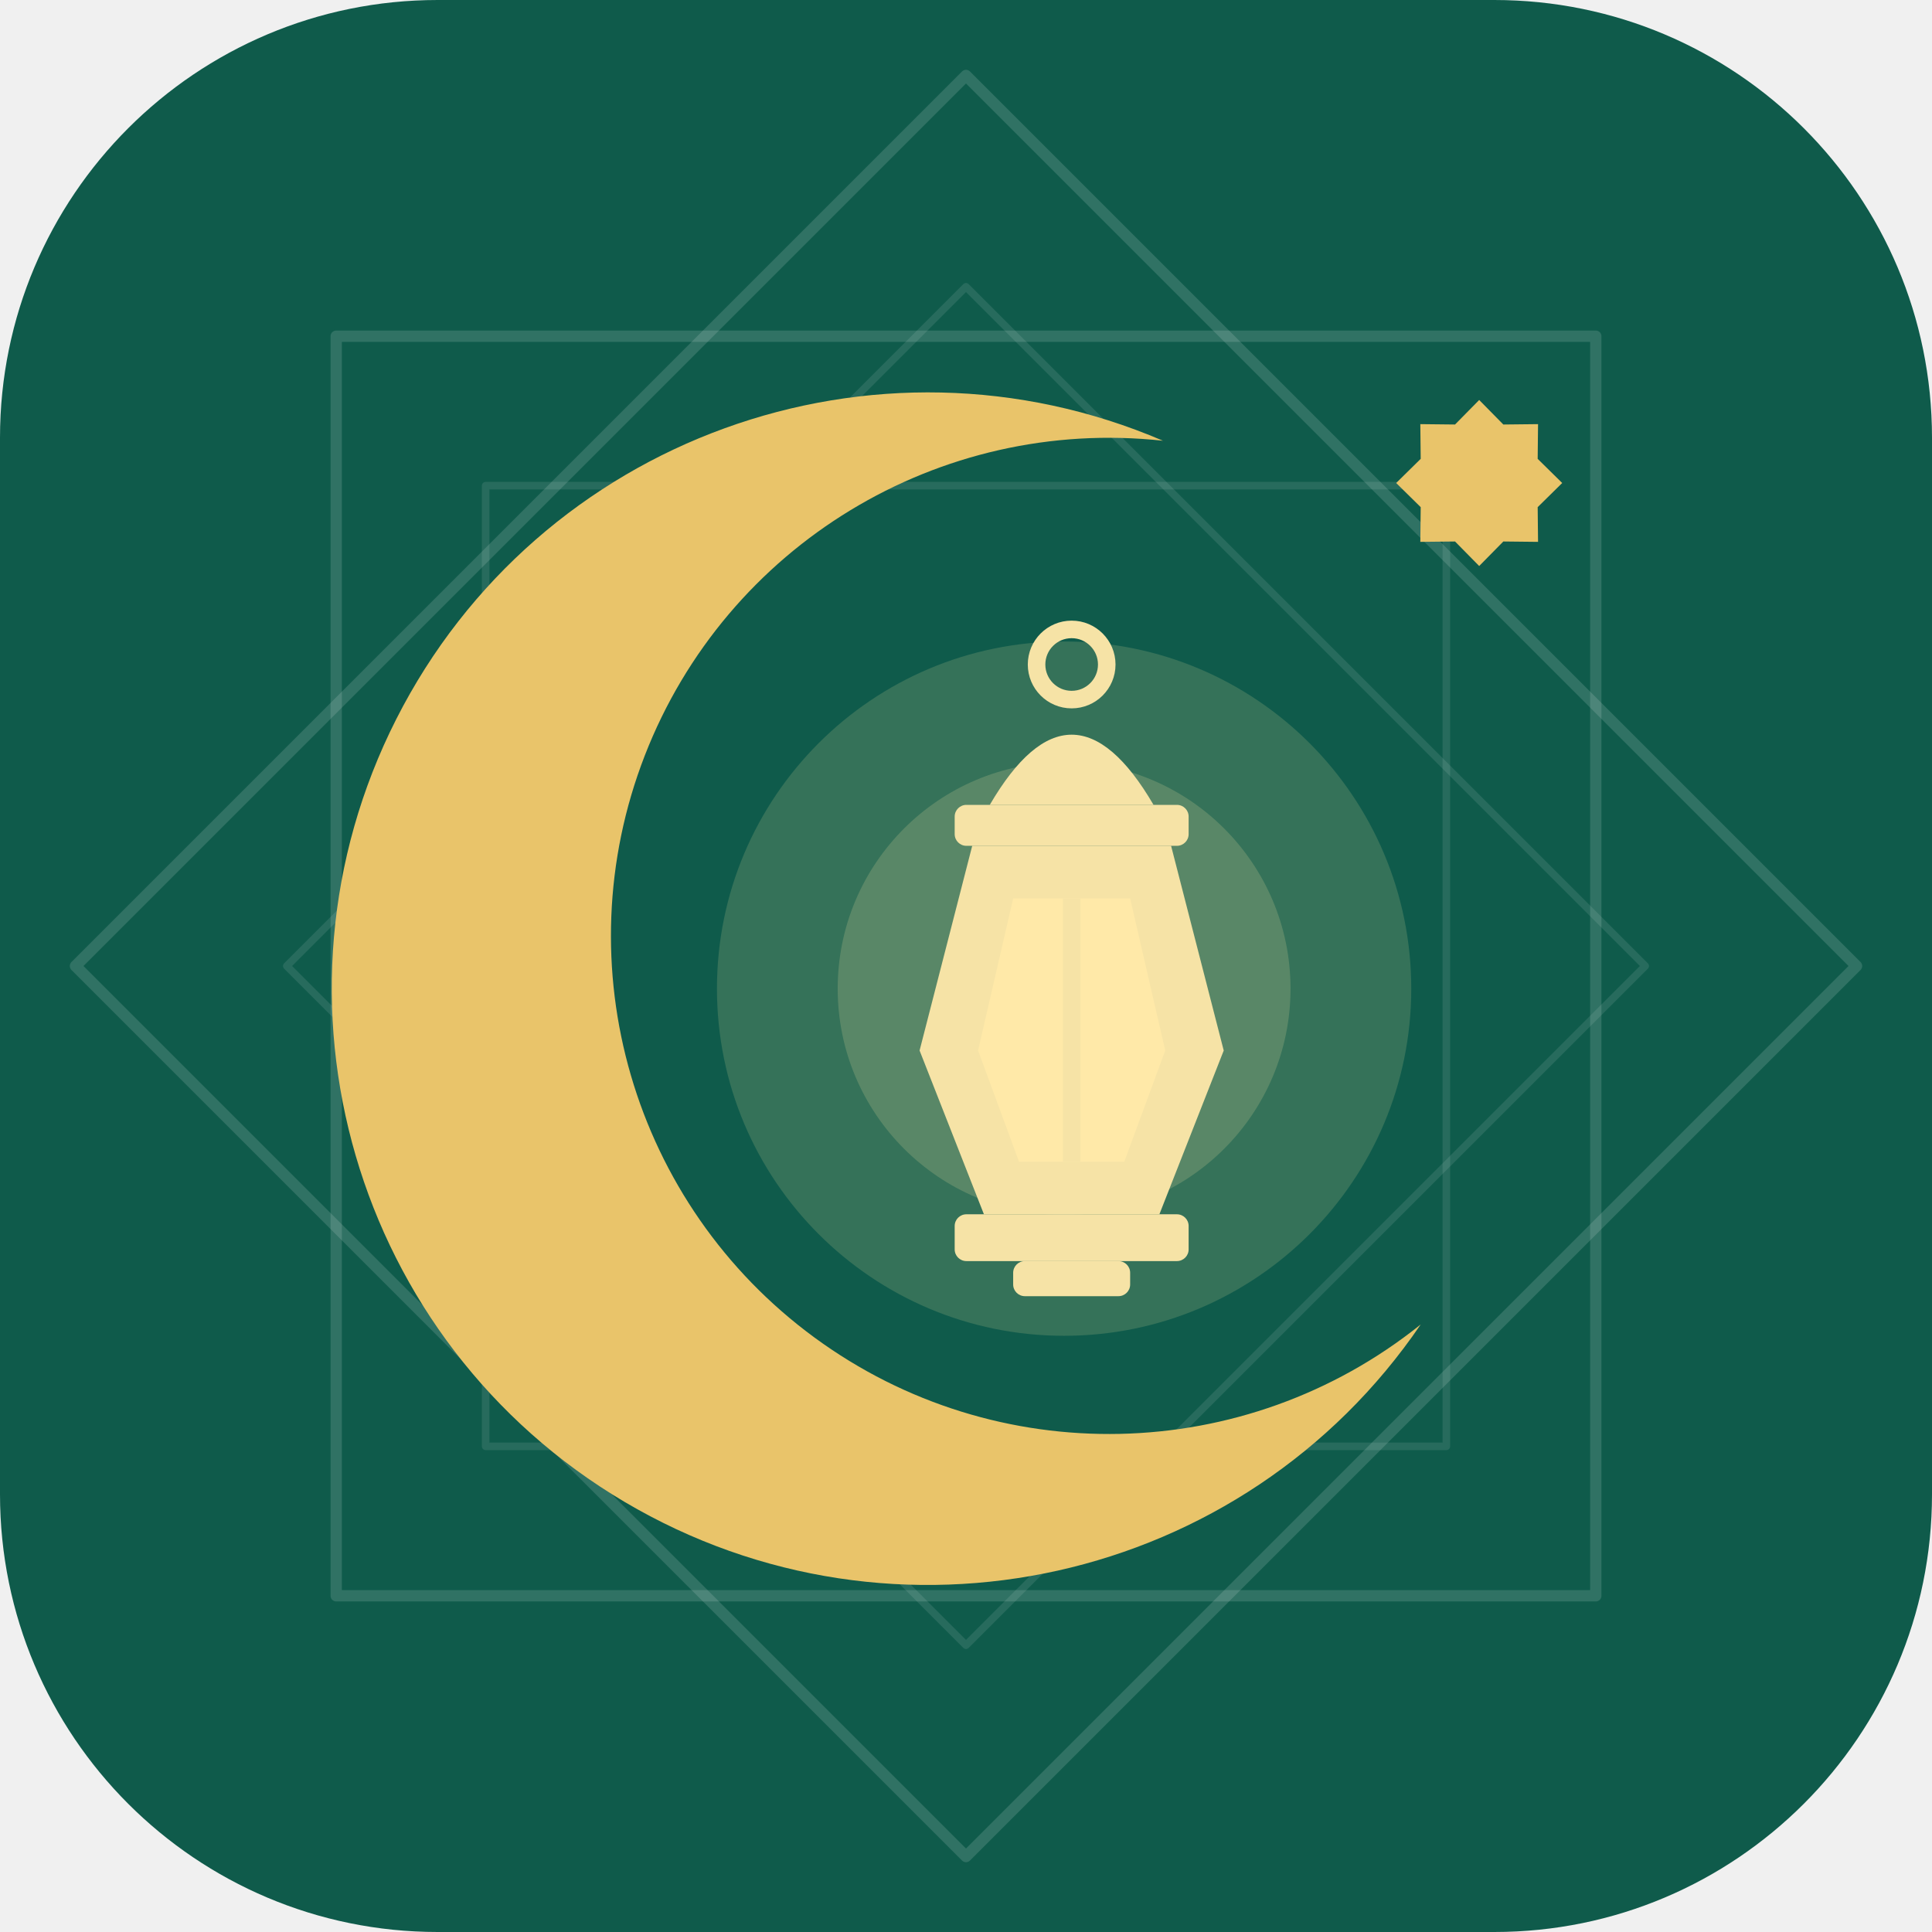
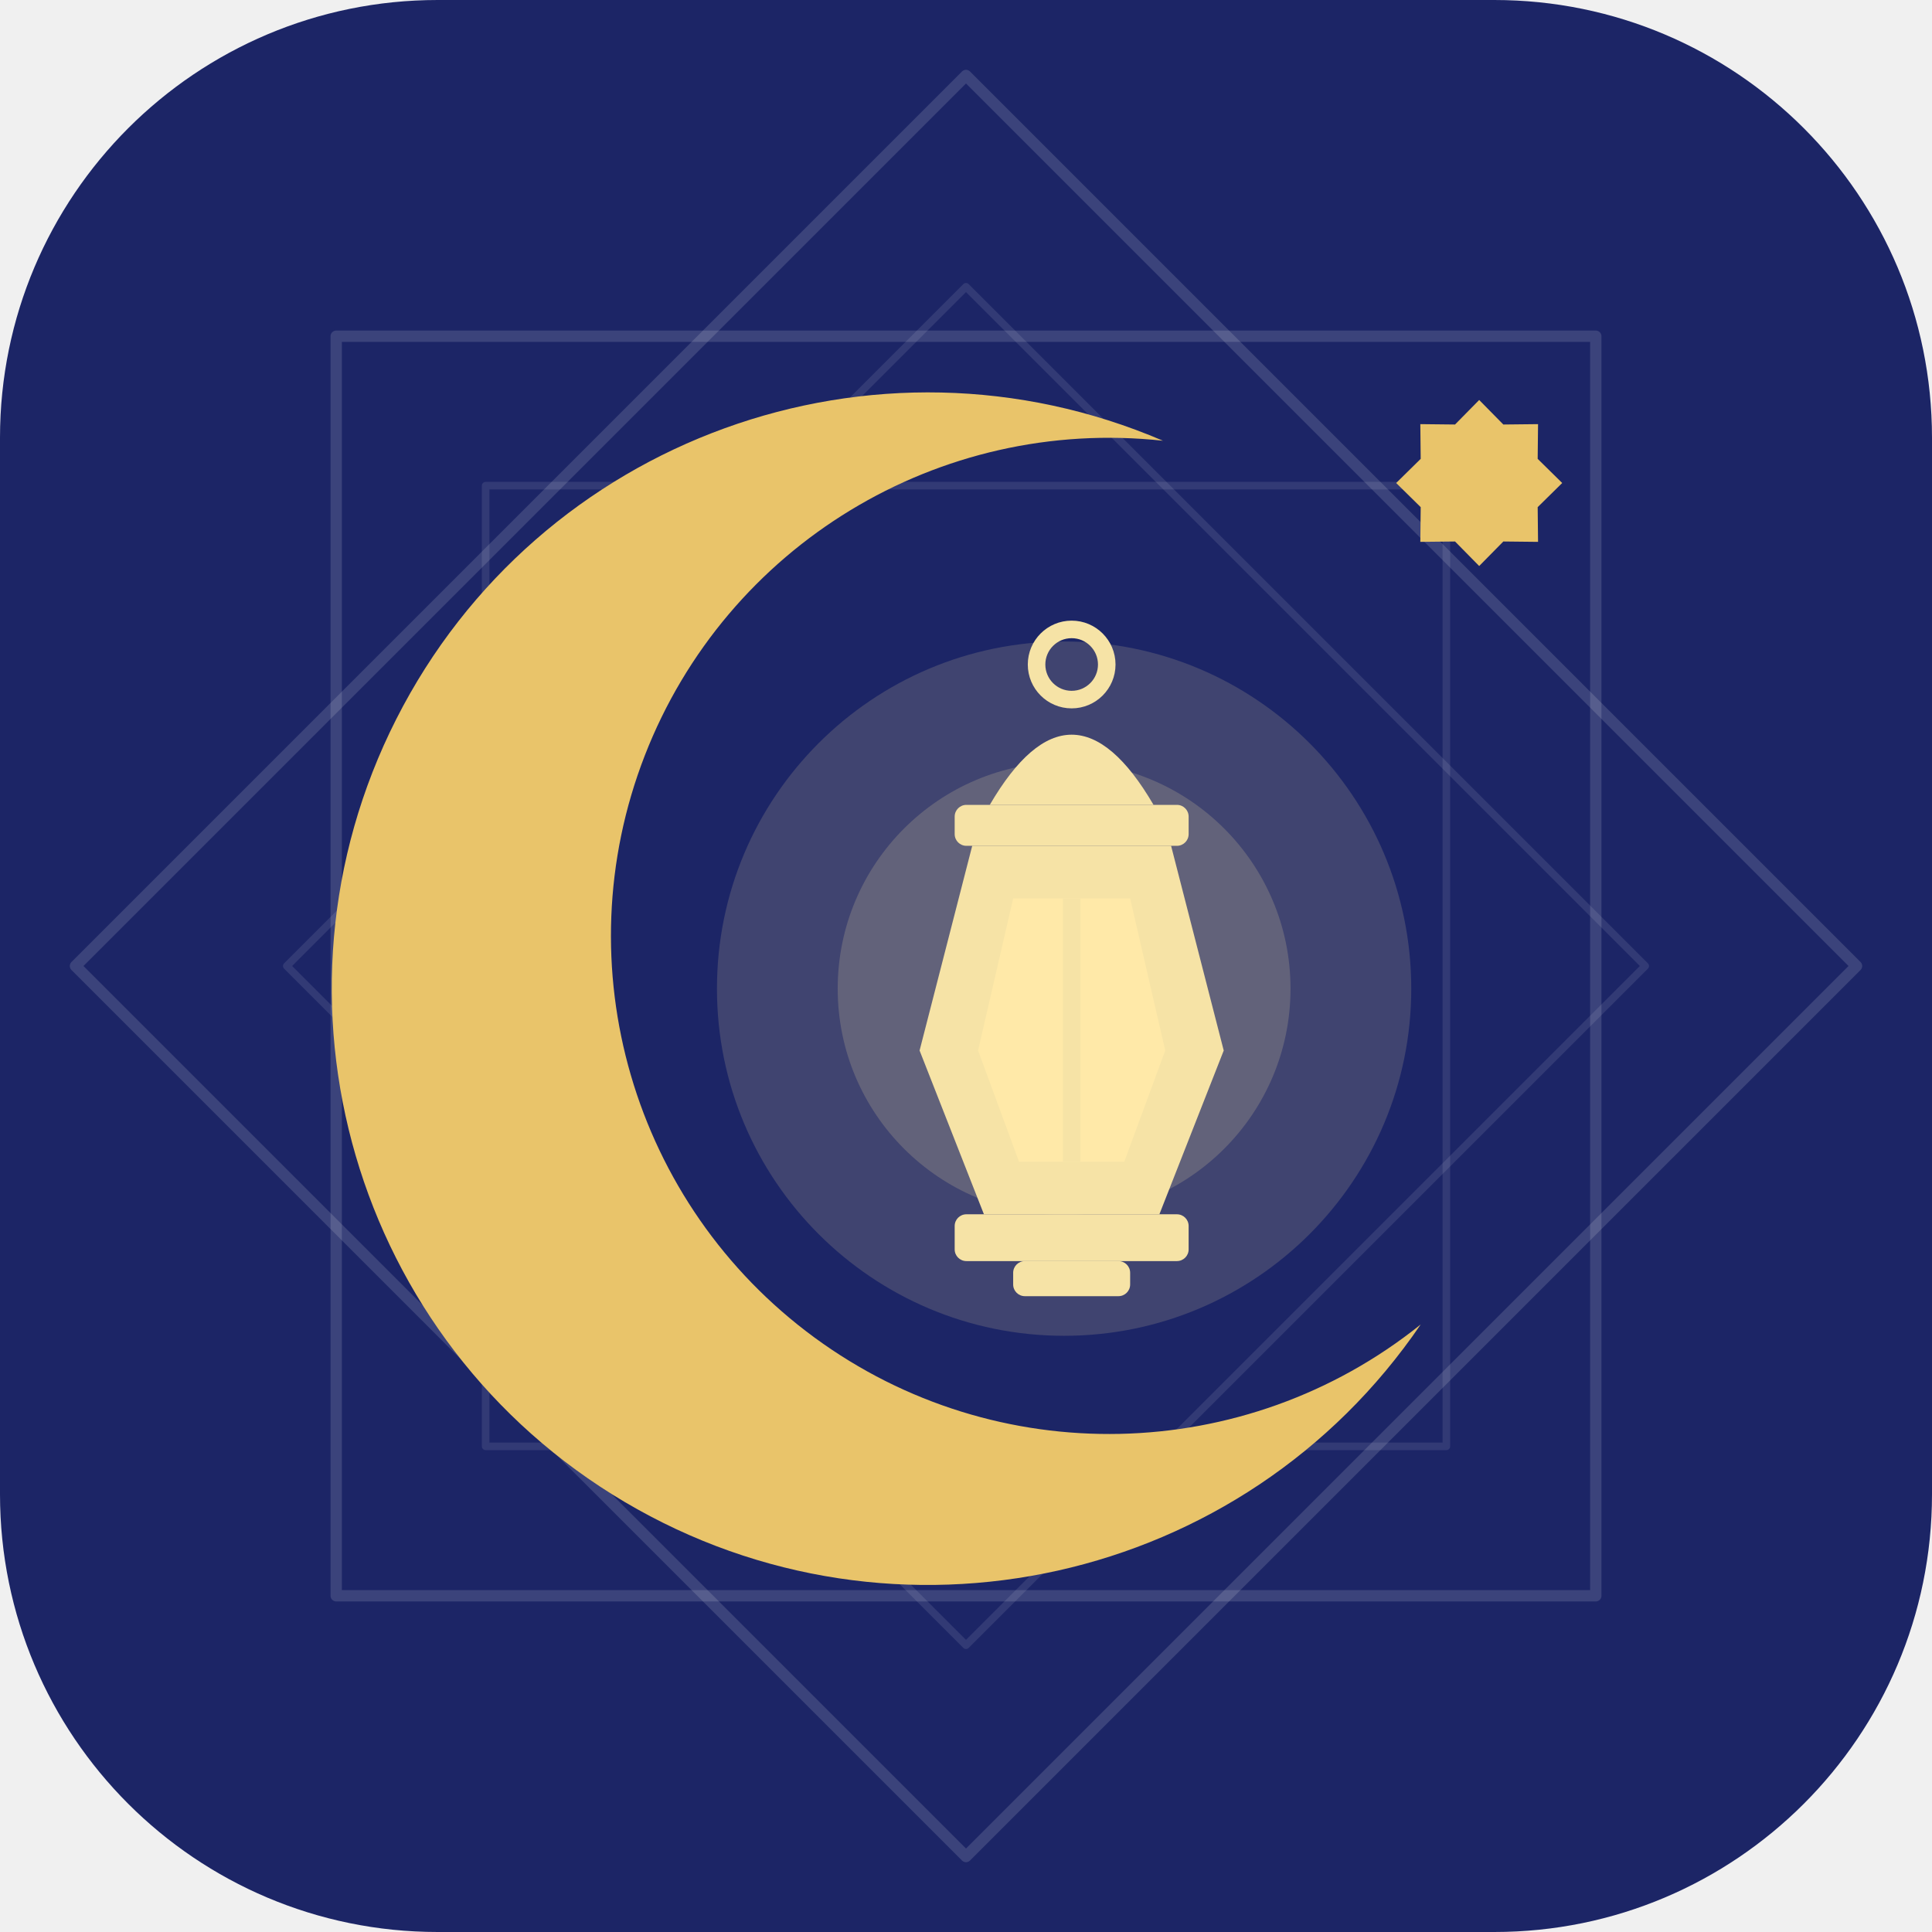
<svg xmlns="http://www.w3.org/2000/svg" viewBox="0 0 512 512">
-   <rect width="512" height="512" rx="116" fill="#0F5B4B" />
+   <rect width="512" height="512" rx="116" fill="#1C2566" />
  <polygon points="492.0,256.0 256.0,492.0 20.0,256.0 256.0,20.0" fill="none" stroke="#FFFFFF" stroke-width="3" opacity="0.14" stroke-linejoin="round" />
  <polygon points="422.9,422.9 89.1,422.9 89.1,89.1 422.9,89.1" fill="none" stroke="#FFFFFF" stroke-width="3" opacity="0.14" stroke-linejoin="round" />
  <polygon points="436.0,256.0 256.0,436.0 76.0,256.0 256.0,76.0" fill="none" stroke="#FFFFFF" stroke-width="2" opacity="0.1" stroke-linejoin="round" />
  <polygon points="383.3,383.3 128.7,383.3 128.7,128.7 383.3,128.7" fill="none" stroke="#FFFFFF" stroke-width="2" opacity="0.1" stroke-linejoin="round" />
  <circle cx="282" cy="262" r="92" fill="#FFE9A8" opacity=".16" />
  <circle cx="282" cy="262" r="60" fill="#FFE9A8" opacity=".18" />
  <path d="M376.5 351.0A158 158 0 1 1 308.2 116.8A132 132 0 1 0 376.5 351.0Z" fill="#E9C46A" />
  <circle cx="284.0" cy="176.1" r="9.3" fill="none" stroke="#F6E3A6" stroke-width="4.65" />
  <path d="M262.3 213.3Q284.0 176.1 305.7 213.3Z" fill="#F6E3A6" />
  <rect x="253.0" y="213.3" width="62.0" height="10.85" rx="3.1" fill="#F6E3A6" />
  <path d="M257.65 224.15L243.7 278.4L260.75 321.8H307.25L324.3 278.4L310.35 224.15Z" fill="#F6E3A6" />
  <path d="M268.5 238.1L259.2 278.4L270.05 307.85H297.95L308.8 278.4L299.5 238.1Z" fill="#FFE9A8" />
  <rect x="281.675" y="238.1" width="4.65" height="69.75" fill="#F6E3A6" />
  <rect x="253.0" y="321.8" width="62.0" height="12.4" rx="3.1" fill="#F6E3A6" />
  <rect x="268.5" y="334.2" width="31.0" height="9.3" rx="3.1" fill="#F6E3A6" />
  <polygon points="392.0,106.0 398.4,112.5 407.6,112.4 407.5,121.6 414.0,128.0 407.5,134.4 407.6,143.6 398.4,143.5 392.0,150.0 385.6,143.5 376.4,143.6 376.5,134.4 370.0,128.0 376.5,121.6 376.4,112.4 385.6,112.5" fill="#E9C46A" />
</svg>
